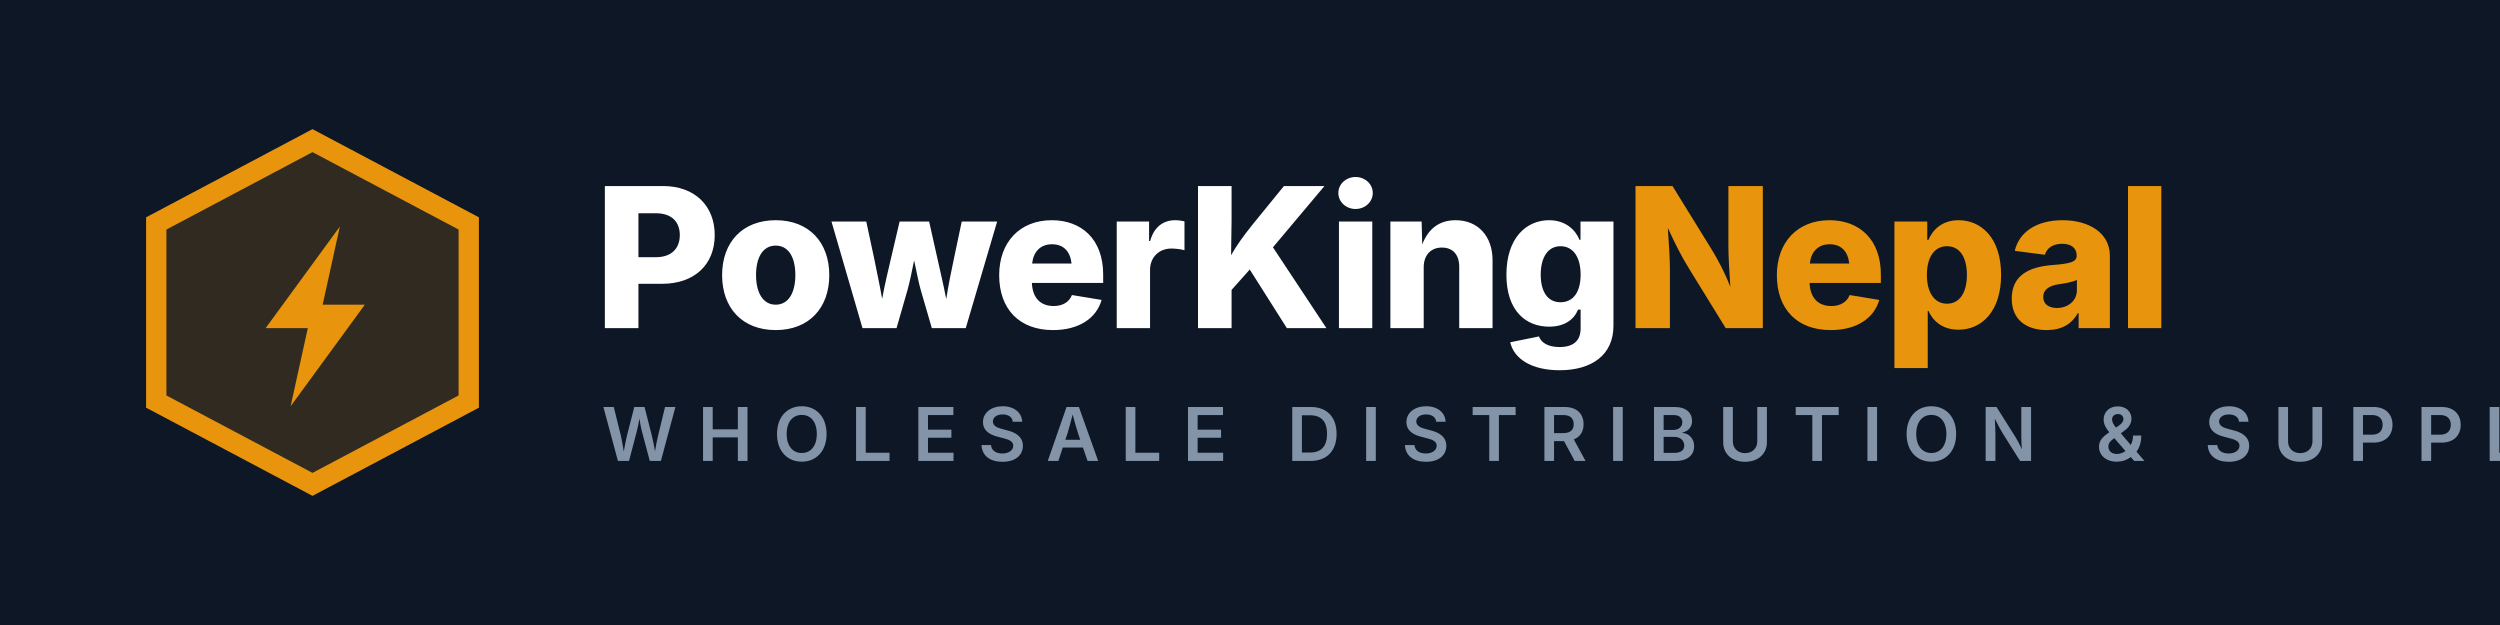
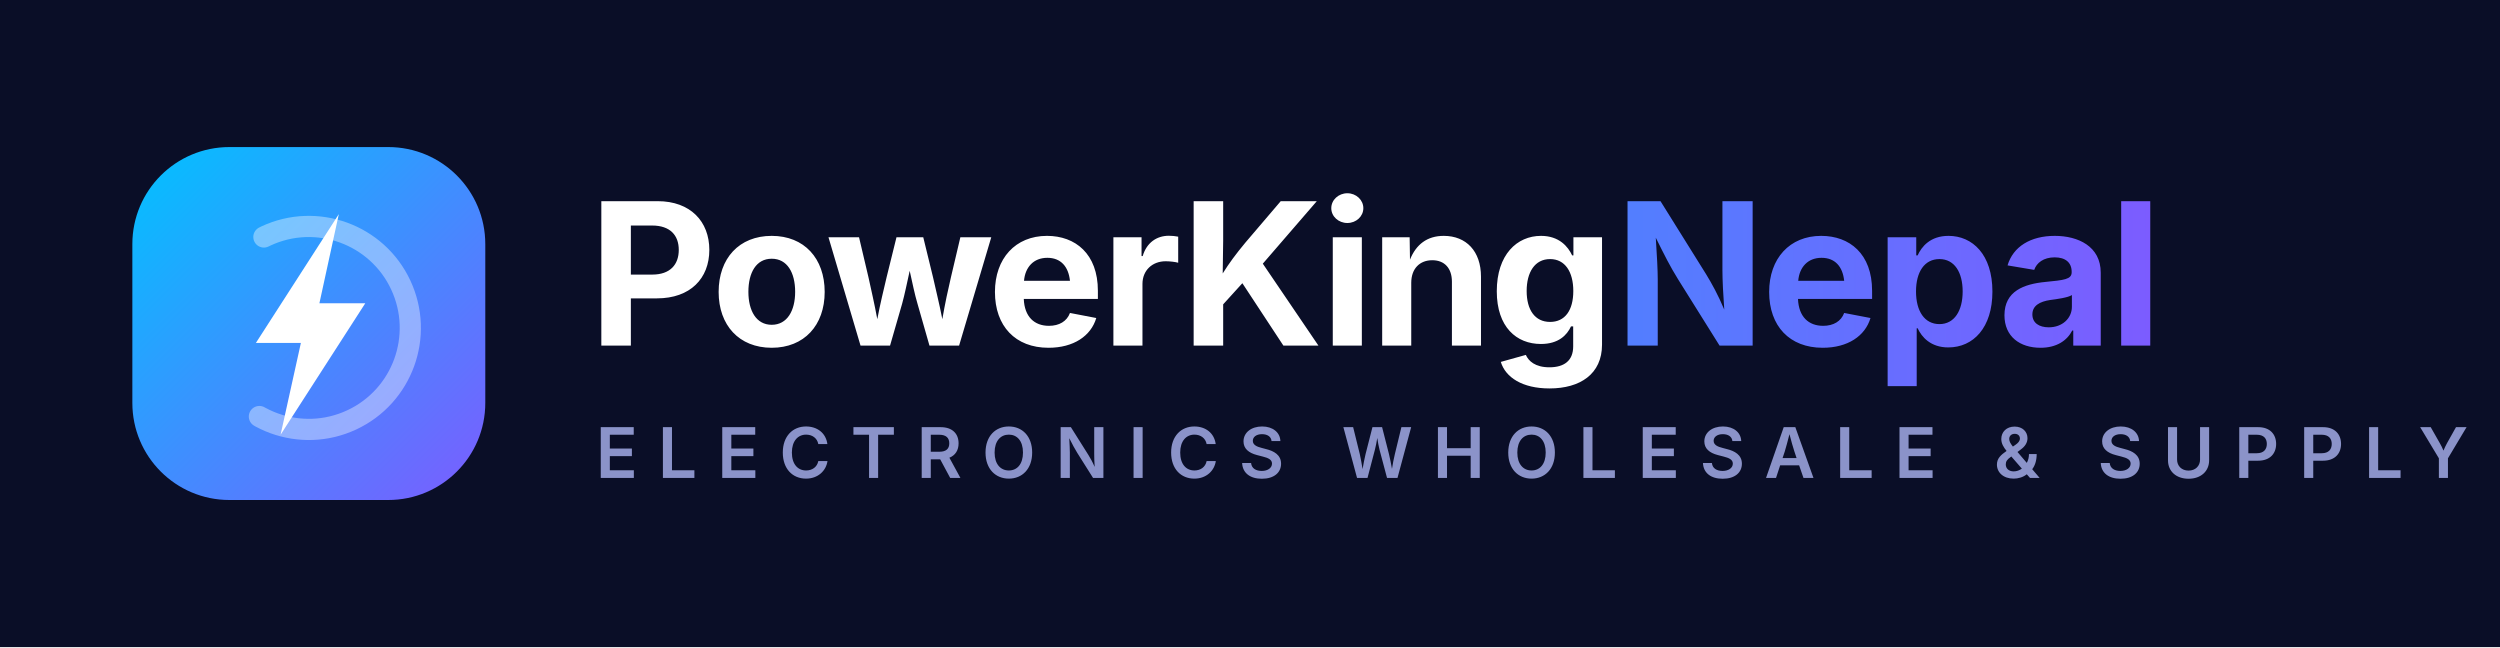
- <svg xmlns="http://www.w3.org/2000/svg" viewBox="0 0 320 80" width="320" height="80" role="img" aria-label="PowerKing Nepal logo">
-   <rect width="320" height="80" fill="#0E1726" />
-   <g transform="translate(16 16)">
-     <path d="M24 2 44 12.6v22.8L24 46 4 35.4V12.6L24 2Z" fill="#E8940C" fill-opacity=".16" />
-     <path d="M24 2 44 12.6v22.8L24 46 4 35.4V12.6L24 2Z" fill="none" stroke="#E8940C" stroke-width="2.6" />
-     <path d="M27.5 13 18 26h5.4l-2.2 10 9.5-13h-5.4l2.2-10Z" fill="#E8940C" />
+ <svg xmlns="http://www.w3.org/2000/svg" viewBox="0 0 340 88" width="340" height="88" role="img" aria-label="PowerKing Nepal logo">
+   <defs>
+     <linearGradient id="m" x1="0" y1="0" x2="1" y2="1">
+       <stop offset="0" stop-color="#00C2FF" />
+       <stop offset="1" stop-color="#7C5CFF" />
+     </linearGradient>
+     <linearGradient id="w" x1="0" y1="0" x2="1" y2="0">
+       <stop offset="0" stop-color="#00C2FF" />
+       <stop offset="1" stop-color="#7C5CFF" />
+     </linearGradient>
+   </defs>
+   <rect width="340" height="88" fill="#0A0E27" />
+   <g transform="translate(18 20)">
+     <g transform="scale(1.2)">
+       <rect width="40" height="40" rx="11" fill="url(#m)" />
+       <circle cx="20" cy="20.5" r="11.5" fill="none" stroke="#fff" stroke-opacity=".38" stroke-width="2.4" stroke-linecap="round" stroke-dasharray="47 25" transform="rotate(-115 20 20.5)" />
+       <path d="M23.4 7.6 14 22.2h5.1l-2.3 10.4 9.6-14.9h-5.2l2.2-10.1Z" fill="#fff" />
+     </g>
  </g>
-   <g font-family="Inter, Segoe UI, Roboto, Helvetica, Arial, sans-serif" fill="#fff">
-     <text x="76" y="42" font-size="25" font-weight="800" letter-spacing="-.5">PowerKing<tspan fill="#E8940C"> Nepal</tspan>
+   <g font-family="Space Grotesk, Inter, Segoe UI, Roboto, Helvetica, Arial, sans-serif" fill="#fff">
+     <text x="80" y="47" font-size="27" font-weight="700" letter-spacing="-.6">PowerKing<tspan fill="url(#w)"> Nepal</tspan>
    </text>
-     <text x="77" y="59" font-size="9.5" font-weight="600" letter-spacing="2.6" fill="#8494A8">WHOLESALE DISTRIBUTION &amp; SUPPLY</text>
+     <text x="81" y="65" font-size="9.5" font-weight="600" letter-spacing="2.7" fill="#8B93C9">ELECTRONICS WHOLESALE &amp; SUPPLY</text>
  </g>
</svg>
